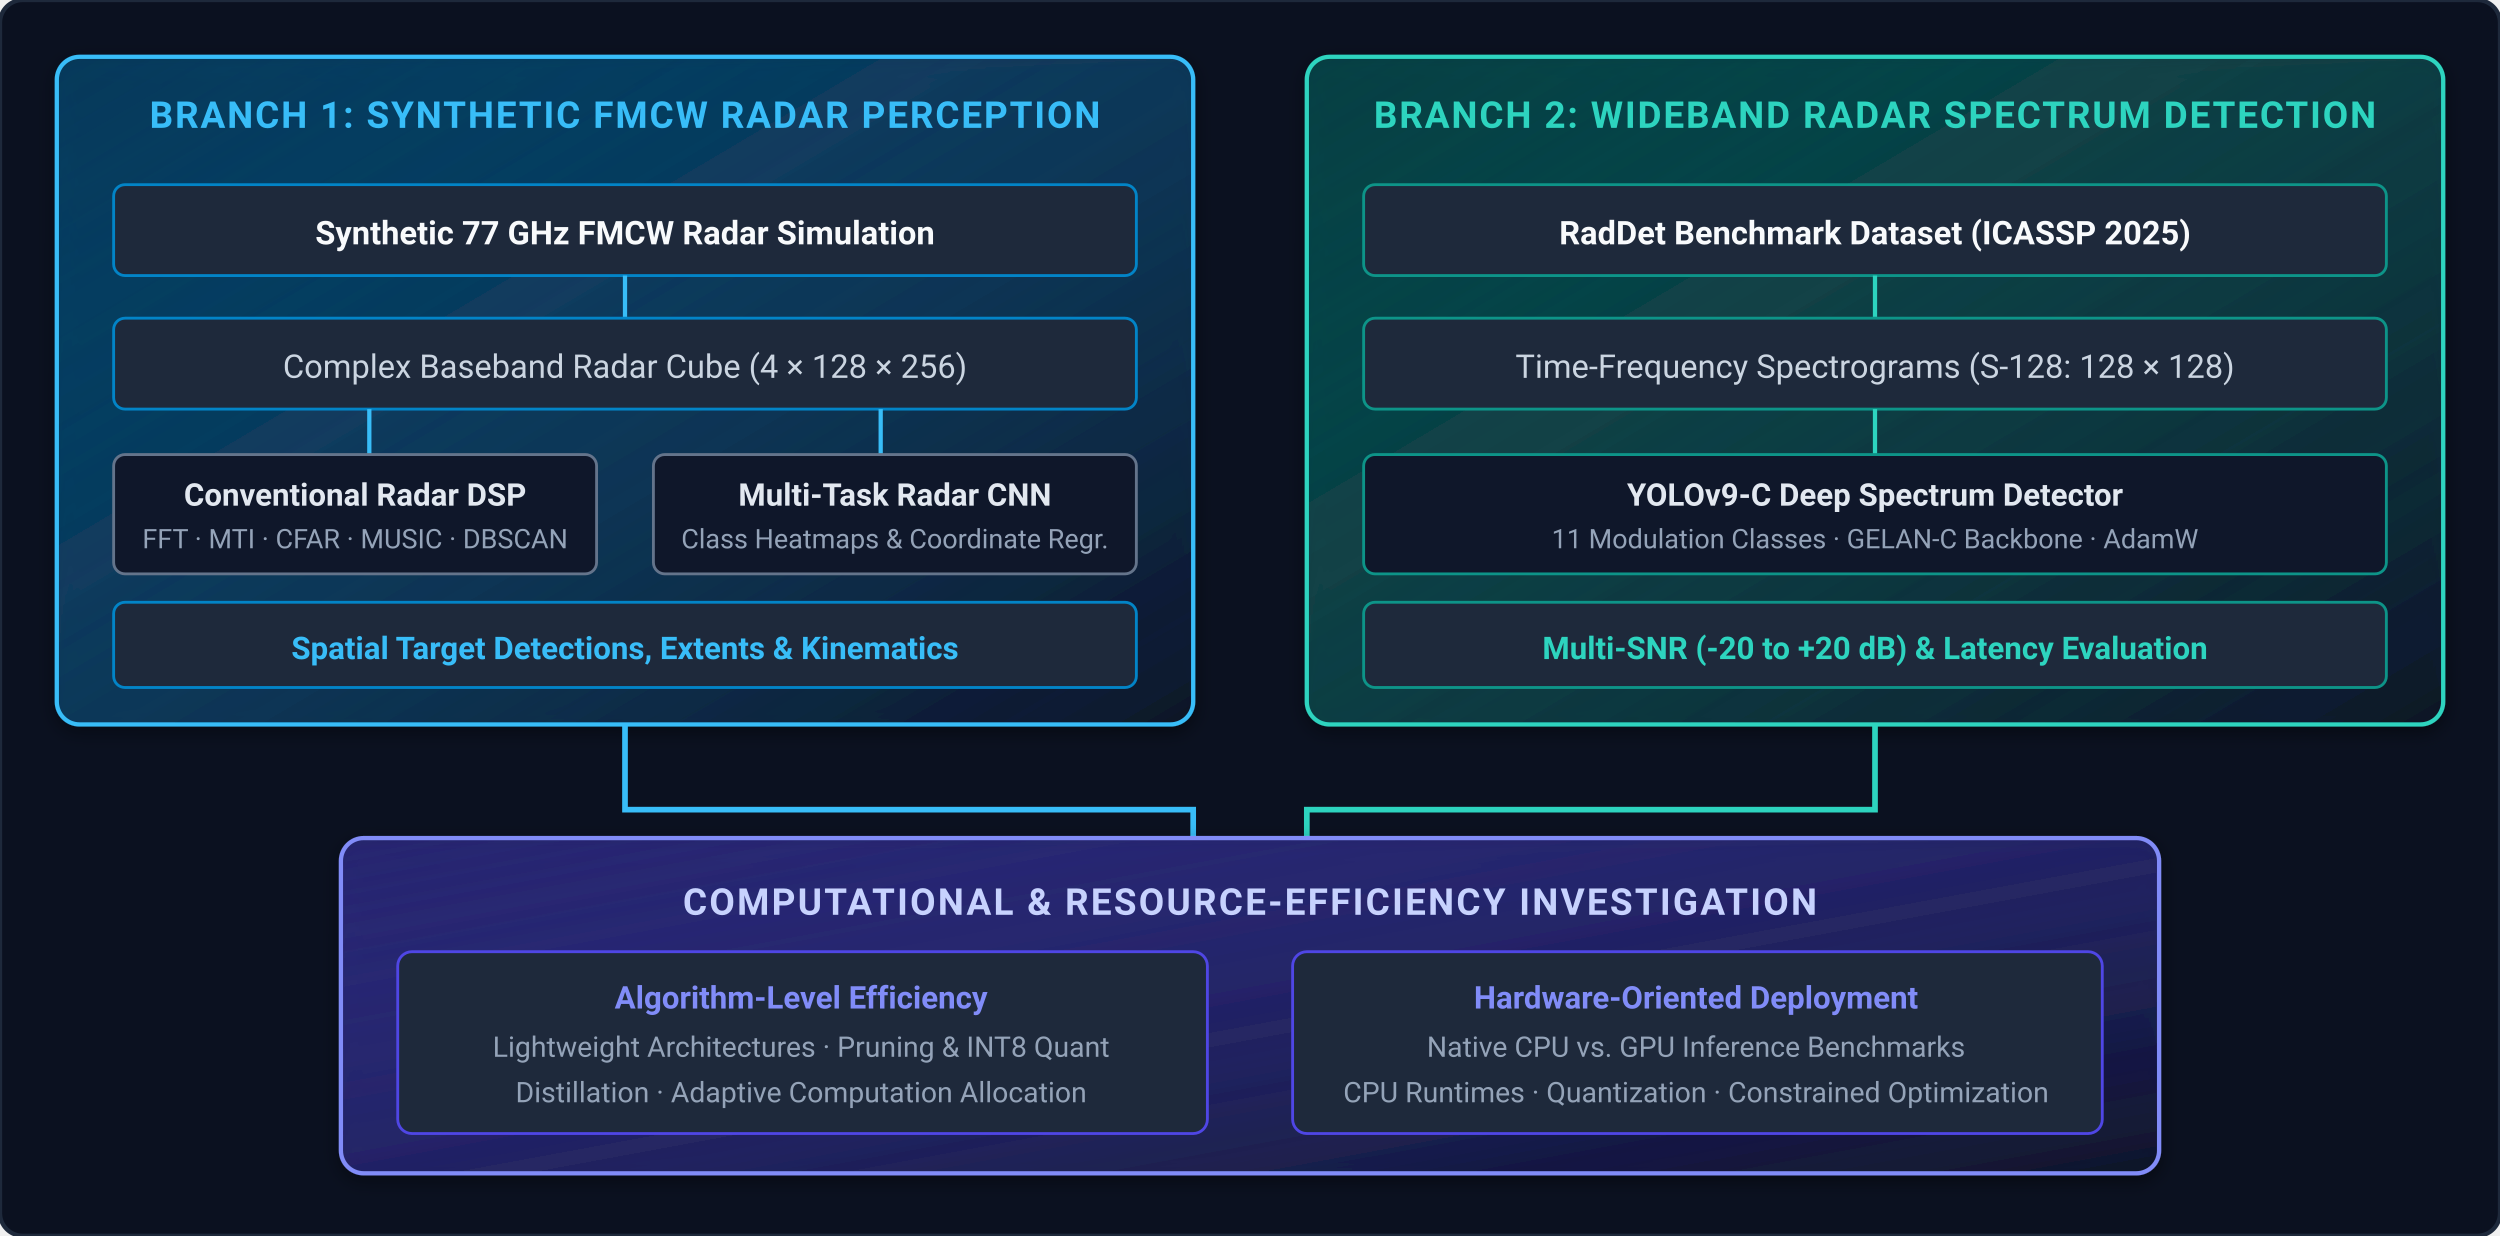
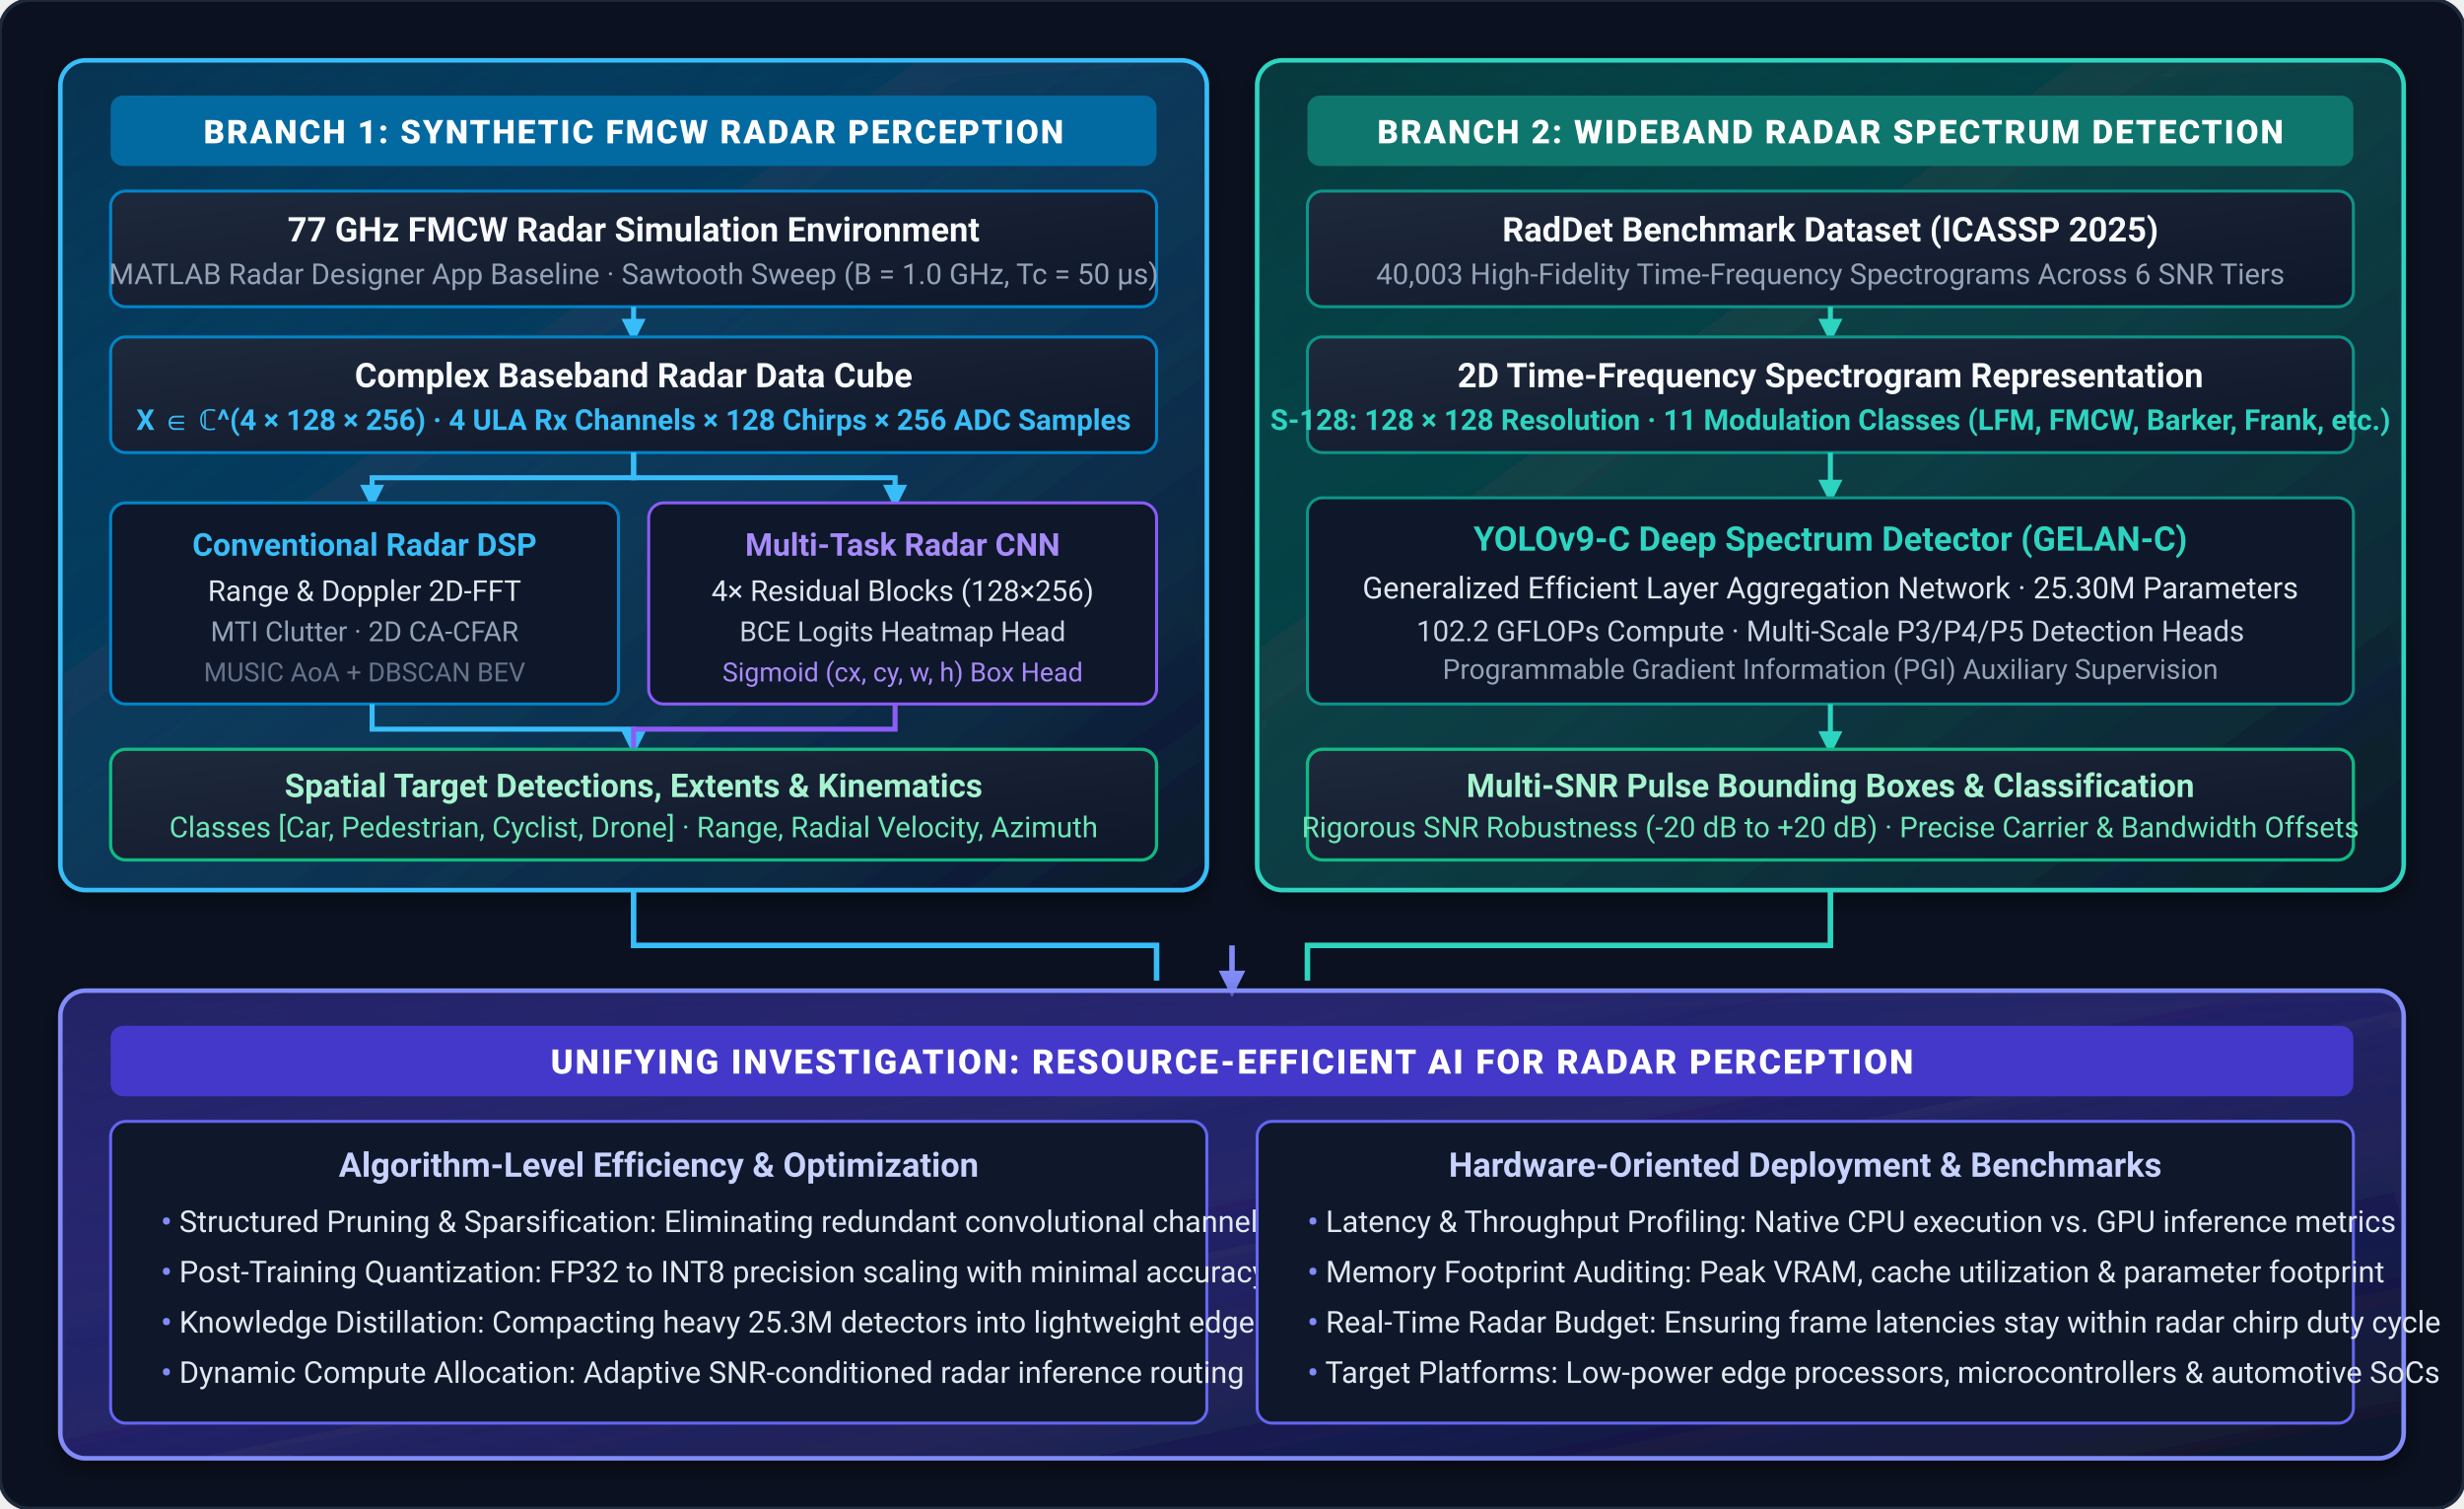
- <svg xmlns="http://www.w3.org/2000/svg" viewBox="0 0 880 435" width="100%" style="max-width: 860px; height: auto; font-family: -apple-system, BlinkMacSystemFont, 'Segoe UI', Roboto, sans-serif;">
+ <svg xmlns="http://www.w3.org/2000/svg" viewBox="0 0 980 600" width="100%" height="100%" style="font-family: -apple-system, BlinkMacSystemFont, 'Segoe UI', Roboto, Helvetica, Arial, sans-serif;">
  <defs>
    <linearGradient id="grad-fmcw-31" x1="0%" y1="0%" x2="100%" y2="100%">
-       <stop offset="0%" stop-color="#0284c7" stop-opacity="0.3" />
-       <stop offset="100%" stop-color="#0f172a" stop-opacity="0.9" />
+       <stop offset="0%" stop-color="#0284c7" stop-opacity="0.25" />
+       <stop offset="100%" stop-color="#0f172a" stop-opacity="0.95" />
    </linearGradient>
    <linearGradient id="grad-raddet-31" x1="0%" y1="0%" x2="100%" y2="100%">
-       <stop offset="0%" stop-color="#0d9488" stop-opacity="0.3" />
-       <stop offset="100%" stop-color="#0f172a" stop-opacity="0.9" />
+       <stop offset="0%" stop-color="#0d9488" stop-opacity="0.25" />
+       <stop offset="100%" stop-color="#0f172a" stop-opacity="0.95" />
    </linearGradient>
    <linearGradient id="grad-eval-31" x1="0%" y1="0%" x2="100%" y2="100%">
-       <stop offset="0%" stop-color="#4f46e5" stop-opacity="0.35" />
-       <stop offset="100%" stop-color="#0f172a" stop-opacity="0.9" />
+       <stop offset="0%" stop-color="#4f46e5" stop-opacity="0.30" />
+       <stop offset="100%" stop-color="#0f172a" stop-opacity="0.95" />
    </linearGradient>
-     <marker id="arrow" viewBox="0 0 10 10" refX="6" refY="5" markerWidth="6" markerHeight="6" orient="auto-start-reverse">
-       <path d="M 0 1 L 8 5 L 0 9 z" fill="#818cf8" />
-     </marker>
+     <linearGradient id="card-inner-grad" x1="0%" y1="0%" x2="100%" y2="100%">
+       <stop offset="0%" stop-color="#1e293b" />
+       <stop offset="100%" stop-color="#0f172a" />
+     </linearGradient>
    <marker id="arrow-sky" viewBox="0 0 10 10" refX="6" refY="5" markerWidth="6" markerHeight="6" orient="auto-start-reverse">
      <path d="M 0 1 L 8 5 L 0 9 z" fill="#38bdf8" />
    </marker>
    <marker id="arrow-teal" viewBox="0 0 10 10" refX="6" refY="5" markerWidth="6" markerHeight="6" orient="auto-start-reverse">
      <path d="M 0 1 L 8 5 L 0 9 z" fill="#2dd4bf" />
    </marker>
+     <marker id="arrow-indigo" viewBox="0 0 10 10" refX="6" refY="5" markerWidth="6" markerHeight="6" orient="auto-start-reverse">
+       <path d="M 0 1 L 8 5 L 0 9 z" fill="#818cf8" />
+     </marker>
    <filter id="shadow-f31" x="-10%" y="-10%" width="120%" height="120%">
-       <feDropShadow dx="0" dy="2" stdDeviation="3" flood-color="#000" flood-opacity="0.5" />
+       <feDropShadow dx="0" dy="3" stdDeviation="4" flood-color="#000000" flood-opacity="0.55" />
    </filter>
  </defs>
-   <rect width="880" height="435" rx="8" fill="#0b1120" stroke="#1e293b" stroke-width="1.5" />
-   <rect x="20" y="20" width="400" height="235" rx="8" fill="url(#grad-fmcw-31)" stroke="#38bdf8" stroke-width="1.5" filter="url(#shadow-f31)" />
-   <text x="220" y="45" fill="#38bdf8" font-size="13" font-weight="700" text-anchor="middle" letter-spacing="0.05em">BRANCH 1: SYNTHETIC FMCW RADAR PERCEPTION</text>
-   <rect x="40" y="65" width="360" height="32" rx="4" fill="#1e293b" stroke="#0284c7" stroke-width="1" />
-   <text x="220" y="86" fill="#f8fafc" font-size="11.5" font-weight="600" text-anchor="middle">Synthetic 77 GHz FMCW Radar Simulation</text>
-   <line x1="220" y1="97" x2="220" y2="112" stroke="#38bdf8" stroke-width="1.5" />
-   <rect x="40" y="112" width="360" height="32" rx="4" fill="#1e293b" stroke="#0284c7" stroke-width="1" />
-   <text x="220" y="133" fill="#cbd5e1" font-size="11.5" text-anchor="middle">Complex Baseband Radar Cube (4 × 128 × 256)</text>
-   <line x1="130" y1="144" x2="130" y2="160" stroke="#38bdf8" stroke-width="1.5" />
-   <line x1="310" y1="144" x2="310" y2="160" stroke="#38bdf8" stroke-width="1.5" />
-   <rect x="40" y="160" width="170" height="42" rx="4" fill="#0f172a" stroke="#64748b" stroke-width="1" />
-   <text x="125" y="178" fill="#e2e8f0" font-size="11" font-weight="600" text-anchor="middle">Conventional Radar DSP</text>
-   <text x="125" y="193" fill="#94a3b8" font-size="9.5" text-anchor="middle">FFT · MTI · CFAR · MUSIC · DBSCAN</text>
-   <rect x="230" y="160" width="170" height="42" rx="4" fill="#0f172a" stroke="#64748b" stroke-width="1" />
-   <text x="315" y="178" fill="#e2e8f0" font-size="11" font-weight="600" text-anchor="middle">Multi-Task Radar CNN</text>
-   <text x="315" y="193" fill="#94a3b8" font-size="9.5" text-anchor="middle">Class Heatmaps &amp; Coordinate Regr.</text>
-   <rect x="40" y="212" width="360" height="30" rx="4" fill="#1e293b" stroke="#0284c7" stroke-width="1" />
-   <text x="220" y="232" fill="#38bdf8" font-size="11" font-weight="600" text-anchor="middle">Spatial Target Detections, Extents &amp; Kinematics</text>
-   <rect x="460" y="20" width="400" height="235" rx="8" fill="url(#grad-raddet-31)" stroke="#2dd4bf" stroke-width="1.5" filter="url(#shadow-f31)" />
-   <text x="660" y="45" fill="#2dd4bf" font-size="13" font-weight="700" text-anchor="middle" letter-spacing="0.05em">BRANCH 2: WIDEBAND RADAR SPECTRUM DETECTION</text>
-   <rect x="480" y="65" width="360" height="32" rx="4" fill="#1e293b" stroke="#0d9488" stroke-width="1" />
-   <text x="660" y="86" fill="#f8fafc" font-size="11.5" font-weight="600" text-anchor="middle">RadDet Benchmark Dataset (ICASSP 2025)</text>
-   <line x1="660" y1="97" x2="660" y2="112" stroke="#2dd4bf" stroke-width="1.5" />
-   <rect x="480" y="112" width="360" height="32" rx="4" fill="#1e293b" stroke="#0d9488" stroke-width="1" />
-   <text x="660" y="133" fill="#cbd5e1" font-size="11.5" text-anchor="middle">Time-Frequency Spectrograms (S-128: 128 × 128)</text>
-   <line x1="660" y1="144" x2="660" y2="160" stroke="#2dd4bf" stroke-width="1.5" />
-   <rect x="480" y="160" width="360" height="42" rx="4" fill="#0f172a" stroke="#0d9488" stroke-width="1" />
-   <text x="660" y="178" fill="#e2e8f0" font-size="11" font-weight="600" text-anchor="middle">YOLOv9-C Deep Spectrum Detector</text>
-   <text x="660" y="193" fill="#94a3b8" font-size="9.5" text-anchor="middle">11 Modulation Classes · GELAN-C Backbone · AdamW</text>
-   <rect x="480" y="212" width="360" height="30" rx="4" fill="#1e293b" stroke="#0d9488" stroke-width="1" />
-   <text x="660" y="232" fill="#2dd4bf" font-size="11" font-weight="600" text-anchor="middle">Multi-SNR (-20 to +20 dB) &amp; Latency Evaluation</text>
-   <path d="M 220 255 L 220 285 L 420 285 L 420 295" fill="none" stroke="#38bdf8" stroke-width="2" />
-   <path d="M 660 255 L 660 285 L 460 285 L 460 295" fill="none" stroke="#2dd4bf" stroke-width="2" />
-   <rect x="120" y="295" width="640" height="118" rx="8" fill="url(#grad-eval-31)" stroke="#818cf8" stroke-width="1.5" filter="url(#shadow-f31)" />
-   <text x="440" y="322" fill="#c7d2fe" font-size="13" font-weight="700" text-anchor="middle" letter-spacing="0.06em">COMPUTATIONAL &amp; RESOURCE-EFFICIENCY INVESTIGATION</text>
-   <rect x="140" y="335" width="285" height="64" rx="5" fill="#1e293b" stroke="#4f46e5" stroke-width="1" />
-   <text x="282" y="355" fill="#818cf8" font-size="11" font-weight="700" text-anchor="middle">Algorithm-Level Efficiency</text>
-   <text x="282" y="372" fill="#94a3b8" font-size="10" text-anchor="middle">Lightweight Architectures · Pruning &amp; INT8 Quant</text>
-   <text x="282" y="388" fill="#94a3b8" font-size="10" text-anchor="middle">Distillation · Adaptive Computation Allocation</text>
-   <rect x="455" y="335" width="285" height="64" rx="5" fill="#1e293b" stroke="#4f46e5" stroke-width="1" />
-   <text x="597" y="355" fill="#818cf8" font-size="11" font-weight="700" text-anchor="middle">Hardware-Oriented Deployment</text>
-   <text x="597" y="372" fill="#94a3b8" font-size="10" text-anchor="middle">Native CPU vs. GPU Inference Benchmarks</text>
-   <text x="597" y="388" fill="#94a3b8" font-size="10" text-anchor="middle">CPU Runtimes · Quantization · Constrained Optimization</text>
+   <rect width="980" height="600" rx="12" fill="#0b1120" stroke="#1e293b" stroke-width="1.5" />
+   <rect x="24" y="24" width="456" height="330" rx="10" fill="url(#grad-fmcw-31)" stroke="#38bdf8" stroke-width="1.8" filter="url(#shadow-f31)" />
+   <rect x="44" y="38" width="416" height="28" rx="5" fill="#0369a1" />
+   <text x="252" y="57" fill="#ffffff" font-size="13" font-weight="800" text-anchor="middle" letter-spacing="0.06em">BRANCH 1: SYNTHETIC FMCW RADAR PERCEPTION</text>
+   <rect x="44" y="76" width="416" height="46" rx="6" fill="url(#card-inner-grad)" stroke="#0284c7" stroke-width="1.2" />
+   <text x="252" y="96" fill="#f8fafc" font-size="13.5" font-weight="700" text-anchor="middle">77 GHz FMCW Radar Simulation Environment</text>
+   <text x="252" y="113" fill="#94a3b8" font-size="11.5" text-anchor="middle">MATLAB Radar Designer App Baseline · Sawtooth Sweep (B = 1.0 GHz, Tc = 50 µs)</text>
+   <line x1="252" y1="122" x2="252" y2="134" stroke="#38bdf8" stroke-width="2" marker-end="url(#arrow-sky)" />
+   <rect x="44" y="134" width="416" height="46" rx="6" fill="url(#card-inner-grad)" stroke="#0284c7" stroke-width="1.2" />
+   <text x="252" y="154" fill="#f8fafc" font-size="13.5" font-weight="700" text-anchor="middle">Complex Baseband Radar Data Cube</text>
+   <text x="252" y="171" fill="#38bdf8" font-size="11.5" font-weight="600" text-anchor="middle">X ∈ ℂ^(4 × 128 × 256) · 4 ULA Rx Channels × 128 Chirps × 256 ADC Samples</text>
+   <path d="M 252 180 L 252 190 L 148 190 L 148 200" fill="none" stroke="#38bdf8" stroke-width="2" marker-end="url(#arrow-sky)" />
+   <path d="M 252 180 L 252 190 L 356 190 L 356 200" fill="none" stroke="#38bdf8" stroke-width="2" marker-end="url(#arrow-sky)" />
+   <rect x="44" y="200" width="202" height="80" rx="6" fill="#0f172a" stroke="#0284c7" stroke-width="1.2" />
+   <text x="145" y="221" fill="#38bdf8" font-size="12.5" font-weight="700" text-anchor="middle">Conventional Radar DSP</text>
+   <text x="145" y="239" fill="#e2e8f0" font-size="11.5" text-anchor="middle">Range &amp; Doppler 2D-FFT</text>
+   <text x="145" y="255" fill="#94a3b8" font-size="11" text-anchor="middle">MTI Clutter · 2D CA-CFAR</text>
+   <text x="145" y="271" fill="#64748b" font-size="10.5" text-anchor="middle">MUSIC AoA + DBSCAN BEV</text>
+   <rect x="258" y="200" width="202" height="80" rx="6" fill="#0f172a" stroke="#8b5cf6" stroke-width="1.2" />
+   <text x="359" y="221" fill="#a78bfa" font-size="12.5" font-weight="700" text-anchor="middle">Multi-Task Radar CNN</text>
+   <text x="359" y="239" fill="#e2e8f0" font-size="11.5" text-anchor="middle">4× Residual Blocks (128×256)</text>
+   <text x="359" y="255" fill="#cbd5e1" font-size="11" text-anchor="middle">BCE Logits Heatmap Head</text>
+   <text x="359" y="271" fill="#a78bfa" font-size="10.5" text-anchor="middle">Sigmoid (cx, cy, w, h) Box Head</text>
+   <path d="M 148 280 L 148 290 L 252 290 L 252 298" fill="none" stroke="#38bdf8" stroke-width="2" marker-end="url(#arrow-sky)" />
+   <path d="M 356 280 L 356 290 L 252 290 L 252 298" fill="none" stroke="#8b5cf6" stroke-width="2" />
+   <rect x="44" y="298" width="416" height="44" rx="6" fill="url(#card-inner-grad)" stroke="#10b981" stroke-width="1.3" />
+   <text x="252" y="317" fill="#a7f3d0" font-size="13" font-weight="700" text-anchor="middle">Spatial Target Detections, Extents &amp; Kinematics</text>
+   <text x="252" y="333" fill="#6ee7b7" font-size="11.5" text-anchor="middle">Classes [Car, Pedestrian, Cyclist, Drone] · Range, Radial Velocity, Azimuth</text>
+   <rect x="500" y="24" width="456" height="330" rx="10" fill="url(#grad-raddet-31)" stroke="#2dd4bf" stroke-width="1.8" filter="url(#shadow-f31)" />
+   <rect x="520" y="38" width="416" height="28" rx="5" fill="#0f766e" />
+   <text x="728" y="57" fill="#ffffff" font-size="13" font-weight="800" text-anchor="middle" letter-spacing="0.06em">BRANCH 2: WIDEBAND RADAR SPECTRUM DETECTION</text>
+   <rect x="520" y="76" width="416" height="46" rx="6" fill="url(#card-inner-grad)" stroke="#0d9488" stroke-width="1.2" />
+   <text x="728" y="96" fill="#f8fafc" font-size="13.5" font-weight="700" text-anchor="middle">RadDet Benchmark Dataset (ICASSP 2025)</text>
+   <text x="728" y="113" fill="#94a3b8" font-size="11.5" text-anchor="middle">40,003 High-Fidelity Time-Frequency Spectrograms Across 6 SNR Tiers</text>
+   <line x1="728" y1="122" x2="728" y2="134" stroke="#2dd4bf" stroke-width="2" marker-end="url(#arrow-teal)" />
+   <rect x="520" y="134" width="416" height="46" rx="6" fill="url(#card-inner-grad)" stroke="#0d9488" stroke-width="1.2" />
+   <text x="728" y="154" fill="#f8fafc" font-size="13.5" font-weight="700" text-anchor="middle">2D Time-Frequency Spectrogram Representation</text>
+   <text x="728" y="171" fill="#2dd4bf" font-size="11.5" font-weight="600" text-anchor="middle">S-128: 128 × 128 Resolution · 11 Modulation Classes (LFM, FMCW, Barker, Frank, etc.)</text>
+   <line x1="728" y1="180" x2="728" y2="198" stroke="#2dd4bf" stroke-width="2" marker-end="url(#arrow-teal)" />
+   <rect x="520" y="198" width="416" height="82" rx="6" fill="#0f172a" stroke="#0d9488" stroke-width="1.2" />
+   <text x="728" y="219" fill="#2dd4bf" font-size="13.5" font-weight="700" text-anchor="middle">YOLOv9-C Deep Spectrum Detector (GELAN-C)</text>
+   <text x="728" y="238" fill="#e2e8f0" font-size="12" text-anchor="middle">Generalized Efficient Layer Aggregation Network · 25.30M Parameters</text>
+   <text x="728" y="255" fill="#cbd5e1" font-size="11.5" text-anchor="middle">102.2 GFLOPs Compute · Multi-Scale P3/P4/P5 Detection Heads</text>
+   <text x="728" y="270" fill="#94a3b8" font-size="11" text-anchor="middle">Programmable Gradient Information (PGI) Auxiliary Supervision</text>
+   <line x1="728" y1="280" x2="728" y2="298" stroke="#2dd4bf" stroke-width="2" marker-end="url(#arrow-teal)" />
+   <rect x="520" y="298" width="416" height="44" rx="6" fill="url(#card-inner-grad)" stroke="#10b981" stroke-width="1.3" />
+   <text x="728" y="317" fill="#a7f3d0" font-size="13" font-weight="700" text-anchor="middle">Multi-SNR Pulse Bounding Boxes &amp; Classification</text>
+   <text x="728" y="333" fill="#6ee7b7" font-size="11.5" text-anchor="middle">Rigorous SNR Robustness (-20 dB to +20 dB) · Precise Carrier &amp; Bandwidth Offsets</text>
+   <path d="M 252 354 L 252 376 L 460 376 L 460 390" fill="none" stroke="#38bdf8" stroke-width="2.2" />
+   <path d="M 728 354 L 728 376 L 520 376 L 520 390" fill="none" stroke="#2dd4bf" stroke-width="2.2" />
+   <line x1="490" y1="376" x2="490" y2="394" stroke="#818cf8" stroke-width="2.2" marker-end="url(#arrow-indigo)" />
+   <rect x="24" y="394" width="932" height="186" rx="10" fill="url(#grad-eval-31)" stroke="#818cf8" stroke-width="1.8" filter="url(#shadow-f31)" />
+   <rect x="44" y="408" width="892" height="28" rx="5" fill="#4338ca" />
+   <text x="490" y="427" fill="#ffffff" font-size="13.5" font-weight="800" text-anchor="middle" letter-spacing="0.06em">UNIFYING INVESTIGATION: RESOURCE-EFFICIENT AI FOR RADAR PERCEPTION</text>
+   <rect x="44" y="446" width="436" height="120" rx="6" fill="#0f172a" stroke="#6366f1" stroke-width="1.2" />
+   <text x="262" y="468" fill="#c7d2fe" font-size="13.5" font-weight="700" text-anchor="middle">Algorithm-Level Efficiency &amp; Optimization</text>
+   <text x="64" y="490" fill="#e2e8f0" font-size="12">
+     <tspan fill="#818cf8" font-weight="700">•</tspan> Structured Pruning &amp; Sparsification: Eliminating redundant convolutional channels</text>
+   <text x="64" y="510" fill="#e2e8f0" font-size="12">
+     <tspan fill="#818cf8" font-weight="700">•</tspan> Post-Training Quantization: FP32 to INT8 precision scaling with minimal accuracy loss</text>
+   <text x="64" y="530" fill="#e2e8f0" font-size="12">
+     <tspan fill="#818cf8" font-weight="700">•</tspan> Knowledge Distillation: Compacting heavy 25.3M detectors into lightweight edge students</text>
+   <text x="64" y="550" fill="#e2e8f0" font-size="12">
+     <tspan fill="#818cf8" font-weight="700">•</tspan> Dynamic Compute Allocation: Adaptive SNR-conditioned radar inference routing</text>
+   <rect x="500" y="446" width="436" height="120" rx="6" fill="#0f172a" stroke="#6366f1" stroke-width="1.2" />
+   <text x="718" y="468" fill="#c7d2fe" font-size="13.5" font-weight="700" text-anchor="middle">Hardware-Oriented Deployment &amp; Benchmarks</text>
+   <text x="520" y="490" fill="#e2e8f0" font-size="12">
+     <tspan fill="#818cf8" font-weight="700">•</tspan> Latency &amp; Throughput Profiling: Native CPU execution vs. GPU inference metrics</text>
+   <text x="520" y="510" fill="#e2e8f0" font-size="12">
+     <tspan fill="#818cf8" font-weight="700">•</tspan> Memory Footprint Auditing: Peak VRAM, cache utilization &amp; parameter footprint</text>
+   <text x="520" y="530" fill="#e2e8f0" font-size="12">
+     <tspan fill="#818cf8" font-weight="700">•</tspan> Real-Time Radar Budget: Ensuring frame latencies stay within radar chirp duty cycle</text>
+   <text x="520" y="550" fill="#e2e8f0" font-size="12">
+     <tspan fill="#818cf8" font-weight="700">•</tspan> Target Platforms: Low-power edge processors, microcontrollers &amp; automotive SoCs</text>
</svg>
